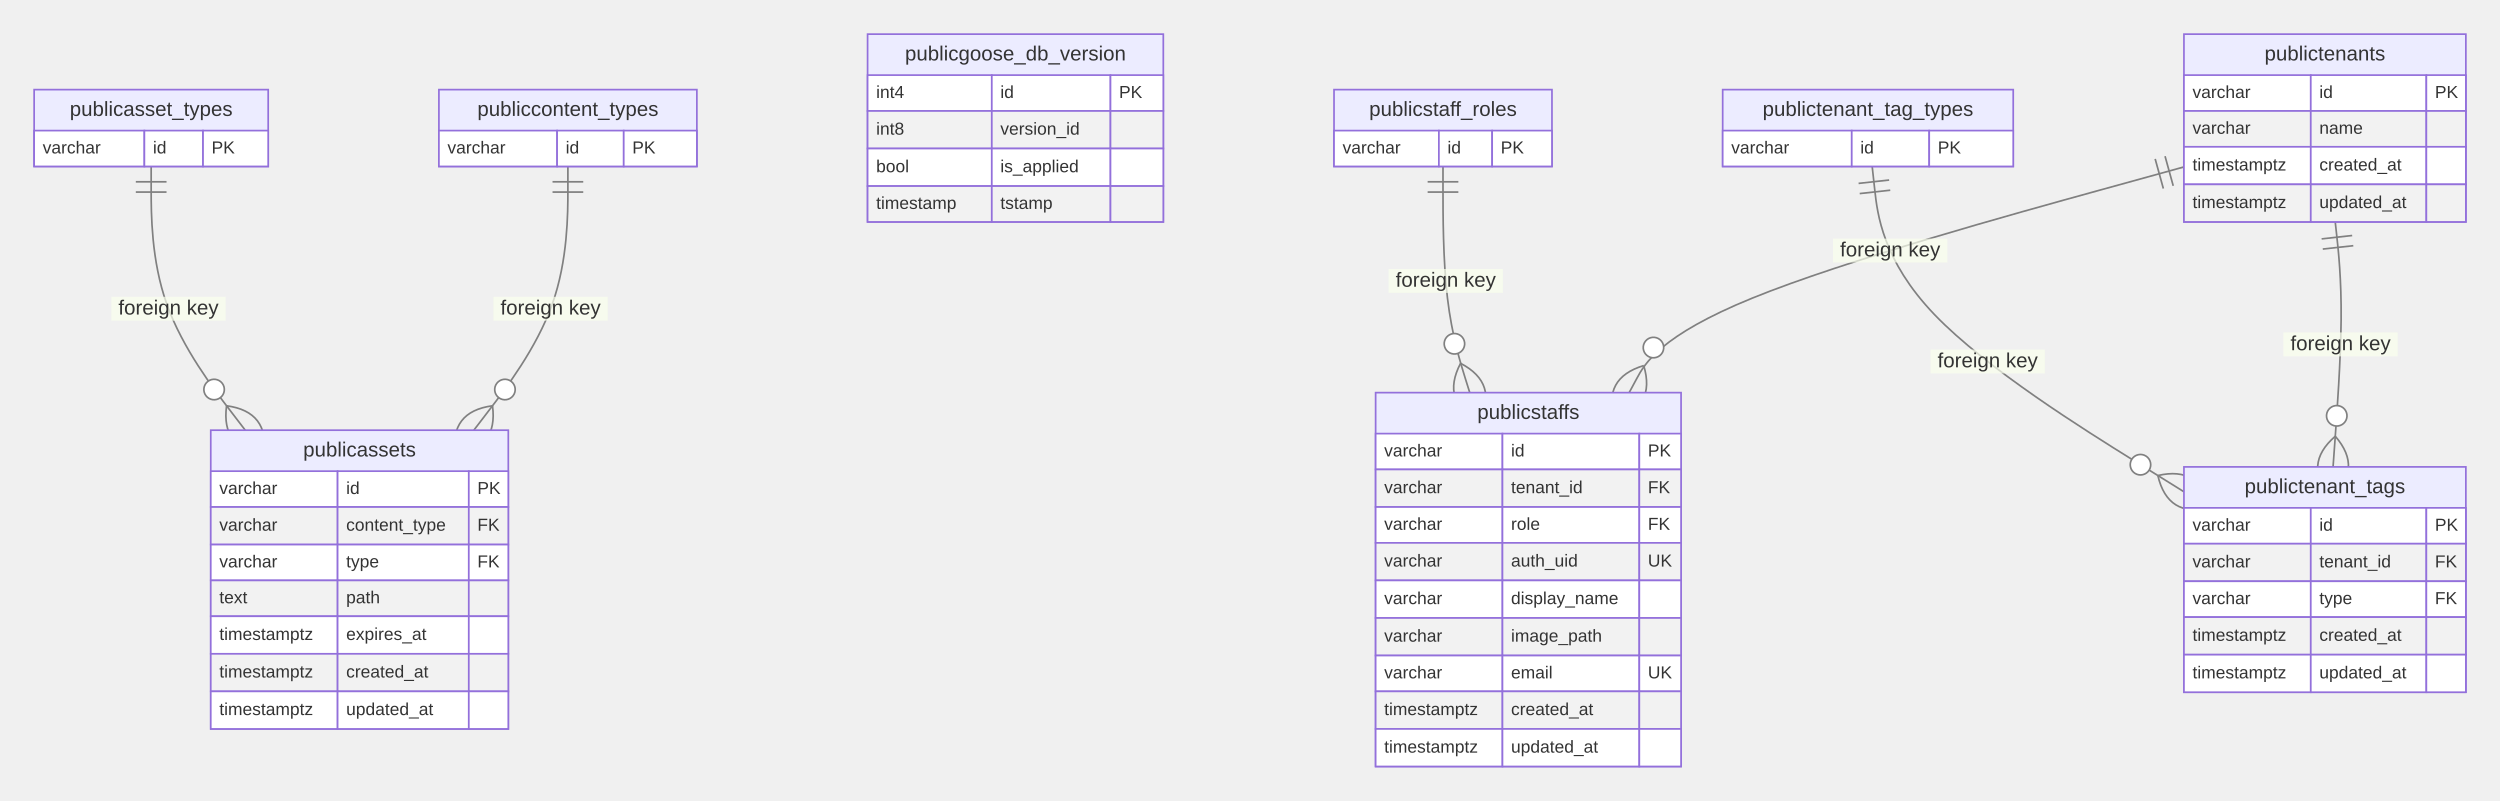
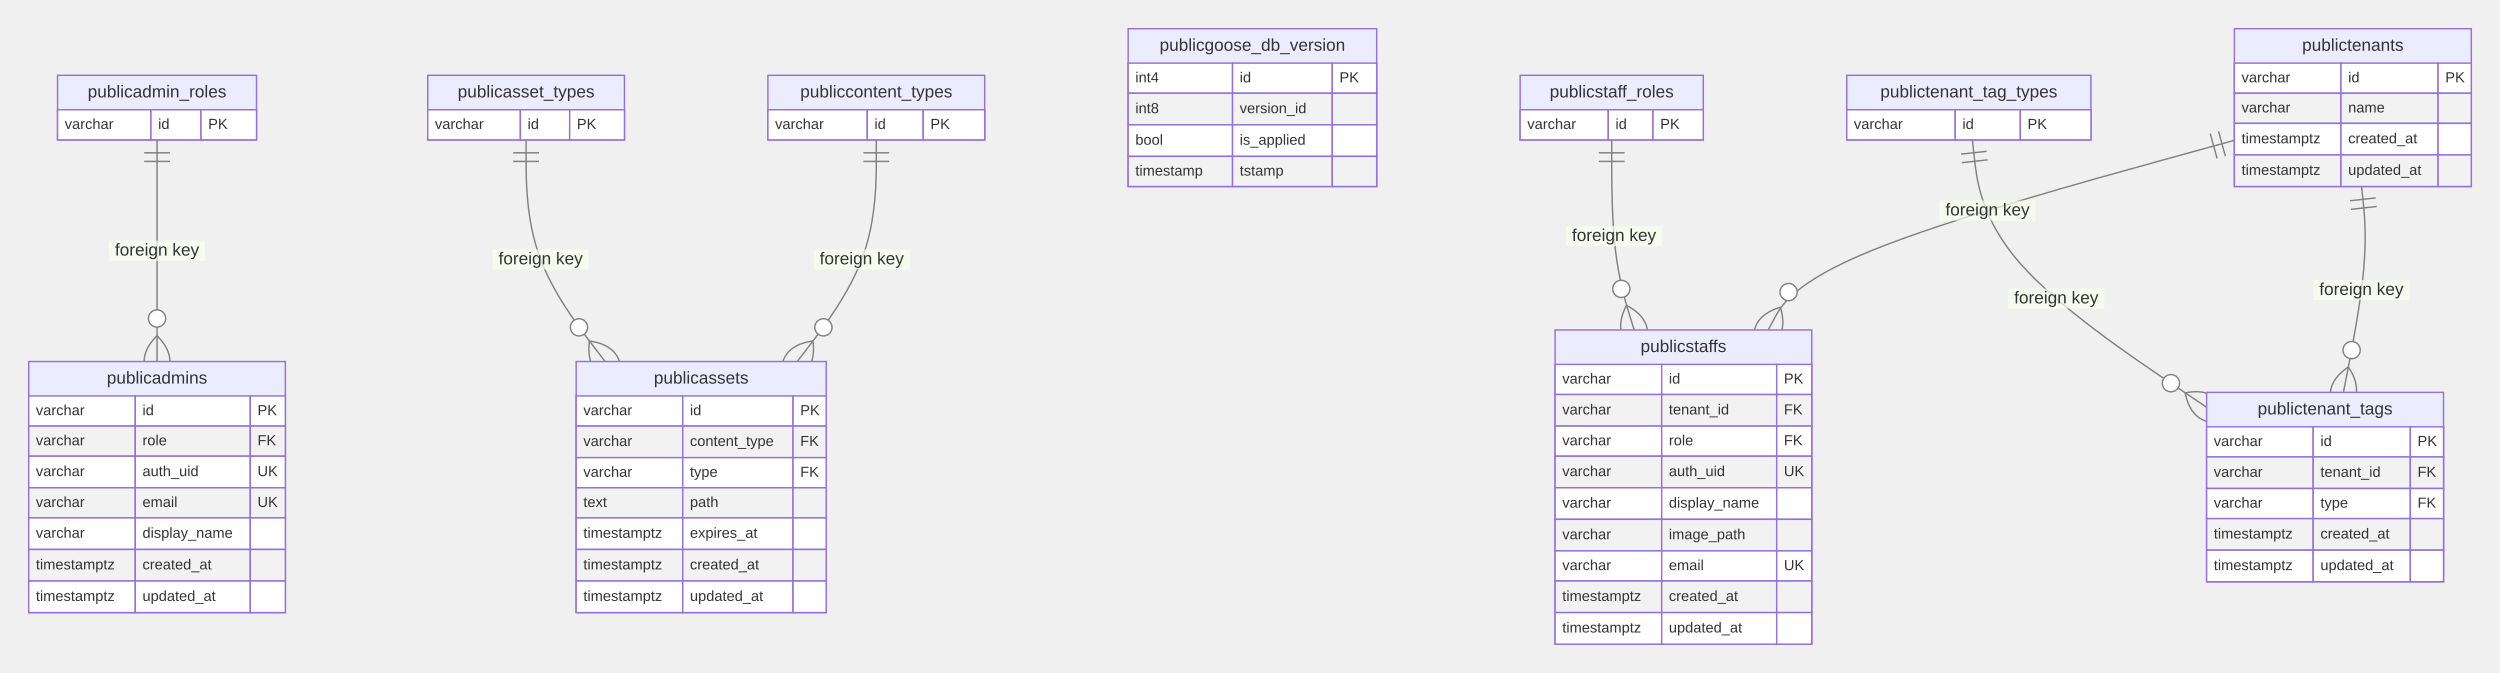
- <svg xmlns="http://www.w3.org/2000/svg" aria-roledescription="er" role="graphics-document document" viewBox="0 0 1464.471 469" style="max-width: 1464.47px; background-color: white;" width="100%" id="my-svg">
+ <svg xmlns="http://www.w3.org/2000/svg" aria-roledescription="er" role="graphics-document document" viewBox="0 0 1742.635 469" style="max-width: 1742.63px; background-color: white;" width="100%" id="my-svg">
  <style>#my-svg{font-family:"trebuchet ms",verdana,arial,sans-serif;font-size:16px;fill:#333;}#my-svg .error-icon{fill:#552222;}#my-svg .error-text{fill:#552222;stroke:#552222;}#my-svg .edge-thickness-normal{stroke-width:1px;}#my-svg .edge-thickness-thick{stroke-width:3.5px;}#my-svg .edge-pattern-solid{stroke-dasharray:0;}#my-svg .edge-thickness-invisible{stroke-width:0;fill:none;}#my-svg .edge-pattern-dashed{stroke-dasharray:3;}#my-svg .edge-pattern-dotted{stroke-dasharray:2;}#my-svg .marker{fill:#333333;stroke:#333333;}#my-svg .marker.cross{stroke:#333333;}#my-svg svg{font-family:"trebuchet ms",verdana,arial,sans-serif;font-size:16px;}#my-svg p{margin:0;}#my-svg .entityBox{fill:#ECECFF;stroke:#9370DB;}#my-svg .attributeBoxOdd{fill:#ffffff;stroke:#9370DB;}#my-svg .attributeBoxEven{fill:#f2f2f2;stroke:#9370DB;}#my-svg .relationshipLabelBox{fill:hsl(80, 100%, 96.275%);opacity:0.7;background-color:hsl(80, 100%, 96.275%);}#my-svg .relationshipLabelBox rect{opacity:0.5;}#my-svg .relationshipLine{stroke:#333333;}#my-svg .entityTitleText{text-anchor:middle;font-size:18px;fill:#333;}#my-svg #MD_PARENT_START{fill:#f5f5f5!important;stroke:#333333!important;stroke-width:1;}#my-svg #MD_PARENT_END{fill:#f5f5f5!important;stroke:#333333!important;stroke-width:1;}#my-svg :root{--mermaid-font-family:"trebuchet ms",verdana,arial,sans-serif;}</style>
  <g />
  <defs>
    <marker orient="auto" markerHeight="240" markerWidth="190" refY="7" refX="0" id="MD_PARENT_START">
      <path d="M 18,7 L9,13 L1,7 L9,1 Z" />
    </marker>
  </defs>
  <defs>
    <marker orient="auto" markerHeight="28" markerWidth="20" refY="7" refX="19" id="MD_PARENT_END">
      <path d="M 18,7 L9,13 L1,7 L9,1 Z" />
    </marker>
  </defs>
  <defs>
    <marker orient="auto" markerHeight="18" markerWidth="18" refY="9" refX="0" id="ONLY_ONE_START">
      <path d="M9,0 L9,18 M15,0 L15,18" fill="none" stroke="gray" />
    </marker>
  </defs>
  <defs>
    <marker orient="auto" markerHeight="18" markerWidth="18" refY="9" refX="18" id="ONLY_ONE_END">
      <path d="M3,0 L3,18 M9,0 L9,18" fill="none" stroke="gray" />
    </marker>
  </defs>
  <defs>
    <marker orient="auto" markerHeight="18" markerWidth="30" refY="9" refX="0" id="ZERO_OR_ONE_START">
      <circle r="6" cy="9" cx="21" fill="white" stroke="gray" />
      <path d="M9,0 L9,18" fill="none" stroke="gray" />
    </marker>
  </defs>
  <defs>
    <marker orient="auto" markerHeight="18" markerWidth="30" refY="9" refX="30" id="ZERO_OR_ONE_END">
      <circle r="6" cy="9" cx="9" fill="white" stroke="gray" />
      <path d="M21,0 L21,18" fill="none" stroke="gray" />
    </marker>
  </defs>
  <defs>
    <marker orient="auto" markerHeight="36" markerWidth="45" refY="18" refX="18" id="ONE_OR_MORE_START">
      <path d="M0,18 Q 18,0 36,18 Q 18,36 0,18 M42,9 L42,27" fill="none" stroke="gray" />
    </marker>
  </defs>
  <defs>
    <marker orient="auto" markerHeight="36" markerWidth="45" refY="18" refX="27" id="ONE_OR_MORE_END">
      <path d="M3,9 L3,27 M9,18 Q27,0 45,18 Q27,36 9,18" fill="none" stroke="gray" />
    </marker>
  </defs>
  <defs>
    <marker orient="auto" markerHeight="36" markerWidth="57" refY="18" refX="18" id="ZERO_OR_MORE_START">
      <circle r="6" cy="18" cx="48" fill="white" stroke="gray" />
      <path d="M0,18 Q18,0 36,18 Q18,36 0,18" fill="none" stroke="gray" />
    </marker>
  </defs>
  <defs>
    <marker orient="auto" markerHeight="36" markerWidth="57" refY="18" refX="39" id="ZERO_OR_MORE_END">
      <circle r="6" cy="18" cx="9" fill="white" stroke="gray" />
      <path d="M21,18 Q39,0 57,18 Q39,36 21,18" fill="none" stroke="gray" />
    </marker>
  </defs>
-   <path style="stroke: gray; fill: none;" marker-start="url(#ONLY_ONE_START)" marker-end="url(#ZERO_OR_MORE_END)" d="M88.555,97.5L88.555,111.25C88.555,125,88.555,152.5,97.737,178.25C106.92,204,125.286,228,134.469,240L143.651,252" class="er relationshipLine" />
-   <path style="stroke: gray; fill: none;" marker-start="url(#ONLY_ONE_START)" marker-end="url(#ZERO_OR_MORE_END)" d="M332.664,97.5L332.664,111.25C332.664,125,332.664,152.5,323.481,178.25C314.298,204,295.933,228,286.75,240L277.567,252" class="er relationshipLine" />
-   <path style="stroke: gray; fill: none;" marker-start="url(#ONLY_ONE_START)" marker-end="url(#ZERO_OR_MORE_END)" d="M845.289,97.5L845.289,111.25C845.289,125,845.289,152.5,847.901,174.583C850.514,196.667,855.738,213.333,858.351,221.667L860.963,230" class="er relationshipLine" />
-   <path style="stroke: gray; fill: none;" marker-start="url(#ONLY_ONE_START)" marker-end="url(#ZERO_OR_MORE_END)" d="M1096.701,97.5L1098.214,111.25C1099.726,125,1102.75,152.5,1133.188,184.263C1163.626,216.026,1221.477,252.053,1250.403,270.066L1279.328,288.079" class="er relationshipLine" />
-   <path style="stroke: gray; fill: none;" marker-start="url(#ONLY_ONE_START)" marker-end="url(#ZERO_OR_MORE_END)" d="M1279.328,97.78L1229.658,111.484C1179.987,125.187,1080.647,152.593,1026.482,174.63C972.318,196.667,963.33,213.333,958.836,221.667L954.342,230" class="er relationshipLine" />
-   <path style="stroke: gray; fill: none;" marker-start="url(#ONLY_ONE_START)" marker-end="url(#ZERO_OR_MORE_END)" d="M1367.949,130L1368.866,138.333C1369.782,146.667,1371.615,163.333,1371.403,187.25C1371.192,211.167,1368.935,242.333,1367.807,257.917L1366.678,273.5" class="er relationshipLine" />
-   <g transform="translate(20,52.5 )" id="entity-publicassettypes-22f57263-1b66-5f02-8660-67bf4ac0bf66">
+   <path style="stroke: gray; fill: none;" marker-start="url(#ONLY_ONE_START)" marker-end="url(#ZERO_OR_MORE_END)" d="M109.463,97.5L109.463,111.25C109.463,125,109.463,152.5,109.463,178.25C109.463,204,109.463,228,109.463,240L109.463,252" class="er relationshipLine" />
+   <path style="stroke: gray; fill: none;" marker-start="url(#ONLY_ONE_START)" marker-end="url(#ZERO_OR_MORE_END)" d="M366.718,97.5L366.718,111.25C366.718,125,366.718,152.5,375.901,178.25C385.084,204,403.449,228,412.632,240L421.815,252" class="er relationshipLine" />
+   <path style="stroke: gray; fill: none;" marker-start="url(#ONLY_ONE_START)" marker-end="url(#ZERO_OR_MORE_END)" d="M610.827,97.5L610.827,111.25C610.827,125,610.827,152.5,601.645,178.25C592.462,204,574.096,228,564.913,240L555.731,252" class="er relationshipLine" />
+   <path style="stroke: gray; fill: none;" marker-start="url(#ONLY_ONE_START)" marker-end="url(#ZERO_OR_MORE_END)" d="M1123.452,97.5L1123.452,111.25C1123.452,125,1123.452,152.5,1126.065,174.583C1128.677,196.667,1133.902,213.333,1136.514,221.667L1139.126,230" class="er relationshipLine" />
+   <path style="stroke: gray; fill: none;" marker-start="url(#ONLY_ONE_START)" marker-end="url(#ZERO_OR_MORE_END)" d="M1374.865,97.5L1376.377,111.25C1377.889,125,1380.914,152.5,1408.125,183.563C1435.337,214.625,1486.736,249.25,1512.435,266.563L1538.135,283.875" class="er relationshipLine" />
+   <path style="stroke: gray; fill: none;" marker-start="url(#ONLY_ONE_START)" marker-end="url(#ZERO_OR_MORE_END)" d="M1557.492,97.78L1507.821,111.484C1458.151,125.187,1358.81,152.593,1304.646,174.63C1250.481,196.667,1241.493,213.333,1236.999,221.667L1232.505,230" class="er relationshipLine" />
+   <path style="stroke: gray; fill: none;" marker-start="url(#ONLY_ONE_START)" marker-end="url(#ZERO_OR_MORE_END)" d="M1646.112,130L1647.029,138.333C1647.945,146.667,1649.779,163.333,1647.676,187.25C1645.573,211.167,1639.534,242.333,1636.514,257.917L1633.495,273.5" class="er relationshipLine" />
+   <g transform="translate(40.11891,52.5 )" id="entity-publicadminroles-aa72f4e7-0629-5e8f-ba00-5629b595846c">
+     <rect height="45" width="138.688" y="0" x="0" class="er entityBox" />
+     <text style="dominant-baseline: middle; text-anchor: middle; font-size: 12px;" transform="translate(69.34375,12)" y="0" x="0" id="text-entity-publicadminroles-aa72f4e7-0629-5e8f-ba00-5629b595846c" class="er entityLabel">publicadmin_roles</text>
+     <rect height="21" width="65.102" y="24" x="0" class="er attributeBoxOdd" />
+     <text style="dominant-baseline: middle; font-size: 10.2px;" transform="translate(5,34.5)" y="0" x="0" id="text-entity-publicadminroles-aa72f4e7-0629-5e8f-ba00-5629b595846c-attr-1-type" class="er entityLabel">varchar</text>
+     <rect height="21" width="34.877" y="24" x="65.102" class="er attributeBoxOdd" />
+     <text style="dominant-baseline: middle; font-size: 10.2px;" transform="translate(70.10172,34.5)" y="0" x="0" id="text-entity-publicadminroles-aa72f4e7-0629-5e8f-ba00-5629b595846c-attr-1-name" class="er entityLabel">id</text>
+     <rect height="21" width="38.708" y="24" x="99.979" class="er attributeBoxOdd" />
+     <text style="dominant-baseline: middle; font-size: 10.2px;" transform="translate(104.9792,34.5)" y="0" x="0" id="text-entity-publicadminroles-aa72f4e7-0629-5e8f-ba00-5629b595846c-attr-1-key" class="er entityLabel">PK</text>
+   </g>
+   <g transform="translate(298.1634,52.5 )" id="entity-publicassettypes-22f57263-1b66-5f02-8660-67bf4ac0bf66">
    <rect height="45" width="137.109" y="0" x="0" class="er entityBox" />
    <text style="dominant-baseline: middle; text-anchor: middle; font-size: 12px;" transform="translate(68.55469,12)" y="0" x="0" id="text-entity-publicassettypes-22f57263-1b66-5f02-8660-67bf4ac0bf66" class="er entityLabel">publicasset_types</text>
    <rect height="21" width="64.576" y="24" x="0" class="er attributeBoxOdd" />
    <text style="dominant-baseline: middle; font-size: 10.2px;" transform="translate(5,34.5)" y="0" x="0" id="text-entity-publicassettypes-22f57263-1b66-5f02-8660-67bf4ac0bf66-attr-1-type" class="er entityLabel">varchar</text>
    <rect height="21" width="34.351" y="24" x="64.576" class="er attributeBoxOdd" />
    <text style="dominant-baseline: middle; font-size: 10.2px;" transform="translate(69.57567,34.5)" y="0" x="0" id="text-entity-publicassettypes-22f57263-1b66-5f02-8660-67bf4ac0bf66-attr-1-name" class="er entityLabel">id</text>
    <rect height="21" width="38.182" y="24" x="98.927" class="er attributeBoxOdd" />
    <text style="dominant-baseline: middle; font-size: 10.2px;" transform="translate(103.9271,34.5)" y="0" x="0" id="text-entity-publicassettypes-22f57263-1b66-5f02-8660-67bf4ac0bf66-attr-1-key" class="er entityLabel">PK</text>
  </g>
-   <g transform="translate(257.1094,52.5 )" id="entity-publiccontenttypes-d1a2bfc0-9ae7-5671-b8ec-1878e8e70073">
+   <g transform="translate(535.2728,52.5 )" id="entity-publiccontenttypes-d1a2bfc0-9ae7-5671-b8ec-1878e8e70073">
    <rect height="45" width="151.109" y="0" x="0" class="er entityBox" />
    <text style="dominant-baseline: middle; text-anchor: middle; font-size: 12px;" transform="translate(75.55469,12)" y="0" x="0" id="text-entity-publiccontenttypes-d1a2bfc0-9ae7-5671-b8ec-1878e8e70073" class="er entityLabel">publiccontent_types</text>
    <rect height="21" width="69.242" y="24" x="0" class="er attributeBoxOdd" />
    <text style="dominant-baseline: middle; font-size: 10.2px;" transform="translate(5,34.5)" y="0" x="0" id="text-entity-publiccontenttypes-d1a2bfc0-9ae7-5671-b8ec-1878e8e70073-attr-1-type" class="er entityLabel">varchar</text>
    <rect height="21" width="39.018" y="24" x="69.242" class="er attributeBoxOdd" />
    <text style="dominant-baseline: middle; font-size: 10.2px;" transform="translate(74.24234,34.5)" y="0" x="0" id="text-entity-publiccontenttypes-d1a2bfc0-9ae7-5671-b8ec-1878e8e70073-attr-1-name" class="er entityLabel">id</text>
    <rect height="21" width="42.849" y="24" x="108.26" class="er attributeBoxOdd" />
    <text style="dominant-baseline: middle; font-size: 10.2px;" transform="translate(113.2604,34.5)" y="0" x="0" id="text-entity-publiccontenttypes-d1a2bfc0-9ae7-5671-b8ec-1878e8e70073-attr-1-key" class="er entityLabel">PK</text>
  </g>
-   <g transform="translate(508.2188,20 )" id="entity-publicgoosedbversion-1964ee7c-68ca-58cb-98fb-c308cf65aafa">
+   <g transform="translate(786.3822,20 )" id="entity-publicgoosedbversion-1964ee7c-68ca-58cb-98fb-c308cf65aafa">
    <rect height="110" width="173.234" y="0" x="0" class="er entityBox" />
    <text style="dominant-baseline: middle; text-anchor: middle; font-size: 12px;" transform="translate(86.61719,12)" y="0" x="0" id="text-entity-publicgoosedbversion-1964ee7c-68ca-58cb-98fb-c308cf65aafa" class="er entityLabel">publicgoose_db_version</text>
    <rect height="21" width="72.76" y="24" x="0" class="er attributeBoxOdd" />
    <text style="dominant-baseline: middle; font-size: 10.2px;" transform="translate(5,34.5)" y="0" x="0" id="text-entity-publicgoosedbversion-1964ee7c-68ca-58cb-98fb-c308cf65aafa-attr-1-type" class="er entityLabel">int4</text>
    <rect height="21" width="69.525" y="24" x="72.76" class="er attributeBoxOdd" />
    <text style="dominant-baseline: middle; font-size: 10.2px;" transform="translate(77.75951,34.5)" y="0" x="0" id="text-entity-publicgoosedbversion-1964ee7c-68ca-58cb-98fb-c308cf65aafa-attr-1-name" class="er entityLabel">id</text>
    <rect height="21" width="30.95" y="24" x="142.285" class="er attributeBoxOdd" />
    <text style="dominant-baseline: middle; font-size: 10.2px;" transform="translate(147.2846,34.5)" y="0" x="0" id="text-entity-publicgoosedbversion-1964ee7c-68ca-58cb-98fb-c308cf65aafa-attr-1-key" class="er entityLabel">PK</text>
    <rect height="22" width="72.76" y="45" x="0" class="er attributeBoxEven" />
    <text style="dominant-baseline: middle; font-size: 10.2px;" transform="translate(5,56)" y="0" x="0" id="text-entity-publicgoosedbversion-1964ee7c-68ca-58cb-98fb-c308cf65aafa-attr-2-type" class="er entityLabel">int8</text>
    <rect height="22" width="69.525" y="45" x="72.76" class="er attributeBoxEven" />
    <text style="dominant-baseline: middle; font-size: 10.2px;" transform="translate(77.75951,56)" y="0" x="0" id="text-entity-publicgoosedbversion-1964ee7c-68ca-58cb-98fb-c308cf65aafa-attr-2-name" class="er entityLabel">version_id</text>
    <rect height="22" width="30.95" y="45" x="142.285" class="er attributeBoxEven" />
    <text style="dominant-baseline: middle; font-size: 10.2px;" transform="translate(147.2846,56)" y="0" x="0" id="text-entity-publicgoosedbversion-1964ee7c-68ca-58cb-98fb-c308cf65aafa-attr-2-key" class="er entityLabel" />
    <rect height="22" width="72.76" y="67" x="0" class="er attributeBoxOdd" />
    <text style="dominant-baseline: middle; font-size: 10.2px;" transform="translate(5,78)" y="0" x="0" id="text-entity-publicgoosedbversion-1964ee7c-68ca-58cb-98fb-c308cf65aafa-attr-3-type" class="er entityLabel">bool</text>
    <rect height="22" width="69.525" y="67" x="72.76" class="er attributeBoxOdd" />
    <text style="dominant-baseline: middle; font-size: 10.2px;" transform="translate(77.75951,78)" y="0" x="0" id="text-entity-publicgoosedbversion-1964ee7c-68ca-58cb-98fb-c308cf65aafa-attr-3-name" class="er entityLabel">is_applied</text>
    <rect height="22" width="30.95" y="67" x="142.285" class="er attributeBoxOdd" />
    <text style="dominant-baseline: middle; font-size: 10.2px;" transform="translate(147.2846,78)" y="0" x="0" id="text-entity-publicgoosedbversion-1964ee7c-68ca-58cb-98fb-c308cf65aafa-attr-3-key" class="er entityLabel" />
    <rect height="21" width="72.76" y="89" x="0" class="er attributeBoxEven" />
    <text style="dominant-baseline: middle; font-size: 10.2px;" transform="translate(5,99.5)" y="0" x="0" id="text-entity-publicgoosedbversion-1964ee7c-68ca-58cb-98fb-c308cf65aafa-attr-4-type" class="er entityLabel">timestamp</text>
    <rect height="21" width="69.525" y="89" x="72.76" class="er attributeBoxEven" />
    <text style="dominant-baseline: middle; font-size: 10.2px;" transform="translate(77.75951,99.5)" y="0" x="0" id="text-entity-publicgoosedbversion-1964ee7c-68ca-58cb-98fb-c308cf65aafa-attr-4-name" class="er entityLabel">tstamp</text>
    <rect height="21" width="30.95" y="89" x="142.285" class="er attributeBoxEven" />
    <text style="dominant-baseline: middle; font-size: 10.2px;" transform="translate(147.2846,99.5)" y="0" x="0" id="text-entity-publicgoosedbversion-1964ee7c-68ca-58cb-98fb-c308cf65aafa-attr-4-key" class="er entityLabel" />
  </g>
-   <g transform="translate(781.4531,52.5 )" id="entity-publicstaffroles-f675a3a1-74d9-5b58-9cf8-4b32f8ec32d9">
+   <g transform="translate(1059.617,52.5 )" id="entity-publicstaffroles-f675a3a1-74d9-5b58-9cf8-4b32f8ec32d9">
    <rect height="45" width="127.672" y="0" x="0" class="er entityBox" />
    <text style="dominant-baseline: middle; text-anchor: middle; font-size: 12px;" transform="translate(63.83594,12)" y="0" x="0" id="text-entity-publicstaffroles-f675a3a1-74d9-5b58-9cf8-4b32f8ec32d9" class="er entityLabel">publicstaff_roles</text>
    <rect height="21" width="61.43" y="24" x="0" class="er attributeBoxOdd" />
    <text style="dominant-baseline: middle; font-size: 10.2px;" transform="translate(5,34.5)" y="0" x="0" id="text-entity-publicstaffroles-f675a3a1-74d9-5b58-9cf8-4b32f8ec32d9-attr-1-type" class="er entityLabel">varchar</text>
    <rect height="21" width="31.206" y="24" x="61.43" class="er attributeBoxOdd" />
    <text style="dominant-baseline: middle; font-size: 10.2px;" transform="translate(66.42984,34.5)" y="0" x="0" id="text-entity-publicstaffroles-f675a3a1-74d9-5b58-9cf8-4b32f8ec32d9-attr-1-name" class="er entityLabel">id</text>
    <rect height="21" width="35.036" y="24" x="92.635" class="er attributeBoxOdd" />
    <text style="dominant-baseline: middle; font-size: 10.2px;" transform="translate(97.63544,34.5)" y="0" x="0" id="text-entity-publicstaffroles-f675a3a1-74d9-5b58-9cf8-4b32f8ec32d9-attr-1-key" class="er entityLabel">PK</text>
  </g>
-   <g transform="translate(1009.125,52.5 )" id="entity-publictenanttagtypes-952e79b4-61cd-5aed-a6f6-71febbb307eb">
+   <g transform="translate(1287.288,52.5 )" id="entity-publictenanttagtypes-952e79b4-61cd-5aed-a6f6-71febbb307eb">
    <rect height="45" width="170.203" y="0" x="0" class="er entityBox" />
    <text style="dominant-baseline: middle; text-anchor: middle; font-size: 12px;" transform="translate(85.10156,12)" y="0" x="0" id="text-entity-publictenanttagtypes-952e79b4-61cd-5aed-a6f6-71febbb307eb" class="er entityLabel">publictenant_tag_types</text>
    <rect height="21" width="75.607" y="24" x="0" class="er attributeBoxOdd" />
    <text style="dominant-baseline: middle; font-size: 10.2px;" transform="translate(5,34.5)" y="0" x="0" id="text-entity-publictenanttagtypes-952e79b4-61cd-5aed-a6f6-71febbb307eb-attr-1-type" class="er entityLabel">varchar</text>
    <rect height="21" width="45.383" y="24" x="75.607" class="er attributeBoxOdd" />
    <text style="dominant-baseline: middle; font-size: 10.2px;" transform="translate(80.60692,34.5)" y="0" x="0" id="text-entity-publictenanttagtypes-952e79b4-61cd-5aed-a6f6-71febbb307eb-attr-1-name" class="er entityLabel">id</text>
    <rect height="21" width="49.214" y="24" x="120.99" class="er attributeBoxOdd" />
    <text style="dominant-baseline: middle; font-size: 10.2px;" transform="translate(125.9896,34.5)" y="0" x="0" id="text-entity-publictenanttagtypes-952e79b4-61cd-5aed-a6f6-71febbb307eb-attr-1-key" class="er entityLabel">PK</text>
  </g>
-   <g transform="translate(1279.328,20 )" id="entity-publictenants-7a89df9d-e62a-5cfd-80ad-995dca9dd830">
+   <g transform="translate(1557.492,20 )" id="entity-publictenants-7a89df9d-e62a-5cfd-80ad-995dca9dd830">
    <rect height="110" width="165.143" y="0" x="0" class="er entityBox" />
    <text style="dominant-baseline: middle; text-anchor: middle; font-size: 12px;" transform="translate(82.57167,12)" y="0" x="0" id="text-entity-publictenants-7a89df9d-e62a-5cfd-80ad-995dca9dd830" class="er entityLabel">publictenants</text>
    <rect height="21" width="74.297" y="24" x="0" class="er attributeBoxOdd" />
    <text style="dominant-baseline: middle; font-size: 10.2px;" transform="translate(5,34.5)" y="0" x="0" id="text-entity-publictenants-7a89df9d-e62a-5cfd-80ad-995dca9dd830-attr-1-type" class="er entityLabel">varchar</text>
    <rect height="21" width="67.703" y="24" x="74.297" class="er attributeBoxOdd" />
    <text style="dominant-baseline: middle; font-size: 10.2px;" transform="translate(79.29688,34.5)" y="0" x="0" id="text-entity-publictenants-7a89df9d-e62a-5cfd-80ad-995dca9dd830-attr-1-name" class="er entityLabel">id</text>
    <rect height="21" width="23.143" y="24" x="142" class="er attributeBoxOdd" />
    <text style="dominant-baseline: middle; font-size: 10.2px;" transform="translate(147,34.5)" y="0" x="0" id="text-entity-publictenants-7a89df9d-e62a-5cfd-80ad-995dca9dd830-attr-1-key" class="er entityLabel">PK</text>
    <rect height="21" width="74.297" y="45" x="0" class="er attributeBoxEven" />
    <text style="dominant-baseline: middle; font-size: 10.2px;" transform="translate(5,55.5)" y="0" x="0" id="text-entity-publictenants-7a89df9d-e62a-5cfd-80ad-995dca9dd830-attr-2-type" class="er entityLabel">varchar</text>
    <rect height="21" width="67.703" y="45" x="74.297" class="er attributeBoxEven" />
    <text style="dominant-baseline: middle; font-size: 10.2px;" transform="translate(79.29688,55.5)" y="0" x="0" id="text-entity-publictenants-7a89df9d-e62a-5cfd-80ad-995dca9dd830-attr-2-name" class="er entityLabel">name</text>
    <rect height="21" width="23.143" y="45" x="142" class="er attributeBoxEven" />
    <text style="dominant-baseline: middle; font-size: 10.2px;" transform="translate(147,55.5)" y="0" x="0" id="text-entity-publictenants-7a89df9d-e62a-5cfd-80ad-995dca9dd830-attr-2-key" class="er entityLabel" />
    <rect height="22" width="74.297" y="66" x="0" class="er attributeBoxOdd" />
    <text style="dominant-baseline: middle; font-size: 10.2px;" transform="translate(5,77)" y="0" x="0" id="text-entity-publictenants-7a89df9d-e62a-5cfd-80ad-995dca9dd830-attr-3-type" class="er entityLabel">timestamptz</text>
    <rect height="22" width="67.703" y="66" x="74.297" class="er attributeBoxOdd" />
    <text style="dominant-baseline: middle; font-size: 10.2px;" transform="translate(79.29688,77)" y="0" x="0" id="text-entity-publictenants-7a89df9d-e62a-5cfd-80ad-995dca9dd830-attr-3-name" class="er entityLabel">created_at</text>
    <rect height="22" width="23.143" y="66" x="142" class="er attributeBoxOdd" />
    <text style="dominant-baseline: middle; font-size: 10.2px;" transform="translate(147,77)" y="0" x="0" id="text-entity-publictenants-7a89df9d-e62a-5cfd-80ad-995dca9dd830-attr-3-key" class="er entityLabel" />
    <rect height="22" width="74.297" y="88" x="0" class="er attributeBoxEven" />
    <text style="dominant-baseline: middle; font-size: 10.2px;" transform="translate(5,99)" y="0" x="0" id="text-entity-publictenants-7a89df9d-e62a-5cfd-80ad-995dca9dd830-attr-4-type" class="er entityLabel">timestamptz</text>
    <rect height="22" width="67.703" y="88" x="74.297" class="er attributeBoxEven" />
    <text style="dominant-baseline: middle; font-size: 10.2px;" transform="translate(79.29688,99)" y="0" x="0" id="text-entity-publictenants-7a89df9d-e62a-5cfd-80ad-995dca9dd830-attr-4-name" class="er entityLabel">updated_at</text>
    <rect height="22" width="23.143" y="88" x="142" class="er attributeBoxEven" />
    <text style="dominant-baseline: middle; font-size: 10.2px;" transform="translate(147,99)" y="0" x="0" id="text-entity-publictenants-7a89df9d-e62a-5cfd-80ad-995dca9dd830-attr-4-key" class="er entityLabel" />
  </g>
-   <g transform="translate(123.4596,252 )" id="entity-publicassets-f68f14ba-438a-5946-baaf-ed49ca5b2384">
+   <g transform="translate(20,252 )" id="entity-publicadmins-e3dd8e6f-31ce-581b-9ebc-b93cfcc7c114">
+     <rect height="175" width="178.925" y="0" x="0" class="er entityBox" />
+     <text style="dominant-baseline: middle; text-anchor: middle; font-size: 12px;" transform="translate(89.46266,12)" y="0" x="0" id="text-entity-publicadmins-e3dd8e6f-31ce-581b-9ebc-b93cfcc7c114" class="er entityLabel">publicadmins</text>
+     <rect height="21" width="74.297" y="24" x="0" class="er attributeBoxOdd" />
+     <text style="dominant-baseline: middle; font-size: 10.2px;" transform="translate(5,34.5)" y="0" x="0" id="text-entity-publicadmins-e3dd8e6f-31ce-581b-9ebc-b93cfcc7c114-attr-1-type" class="er entityLabel">varchar</text>
+     <rect height="21" width="80.172" y="24" x="74.297" class="er attributeBoxOdd" />
+     <text style="dominant-baseline: middle; font-size: 10.2px;" transform="translate(79.29688,34.5)" y="0" x="0" id="text-entity-publicadmins-e3dd8e6f-31ce-581b-9ebc-b93cfcc7c114-attr-1-name" class="er entityLabel">id</text>
+     <rect height="21" width="24.457" y="24" x="154.469" class="er attributeBoxOdd" />
+     <text style="dominant-baseline: middle; font-size: 10.2px;" transform="translate(159.4688,34.5)" y="0" x="0" id="text-entity-publicadmins-e3dd8e6f-31ce-581b-9ebc-b93cfcc7c114-attr-1-key" class="er entityLabel">PK</text>
+     <rect height="21" width="74.297" y="45" x="0" class="er attributeBoxEven" />
+     <text style="dominant-baseline: middle; font-size: 10.2px;" transform="translate(5,55.5)" y="0" x="0" id="text-entity-publicadmins-e3dd8e6f-31ce-581b-9ebc-b93cfcc7c114-attr-2-type" class="er entityLabel">varchar</text>
+     <rect height="21" width="80.172" y="45" x="74.297" class="er attributeBoxEven" />
+     <text style="dominant-baseline: middle; font-size: 10.2px;" transform="translate(79.29688,55.5)" y="0" x="0" id="text-entity-publicadmins-e3dd8e6f-31ce-581b-9ebc-b93cfcc7c114-attr-2-name" class="er entityLabel">role</text>
+     <rect height="21" width="24.457" y="45" x="154.469" class="er attributeBoxEven" />
+     <text style="dominant-baseline: middle; font-size: 10.2px;" transform="translate(159.4688,55.5)" y="0" x="0" id="text-entity-publicadmins-e3dd8e6f-31ce-581b-9ebc-b93cfcc7c114-attr-2-key" class="er entityLabel">FK</text>
+     <rect height="22" width="74.297" y="66" x="0" class="er attributeBoxOdd" />
+     <text style="dominant-baseline: middle; font-size: 10.2px;" transform="translate(5,77)" y="0" x="0" id="text-entity-publicadmins-e3dd8e6f-31ce-581b-9ebc-b93cfcc7c114-attr-3-type" class="er entityLabel">varchar</text>
+     <rect height="22" width="80.172" y="66" x="74.297" class="er attributeBoxOdd" />
+     <text style="dominant-baseline: middle; font-size: 10.2px;" transform="translate(79.29688,77)" y="0" x="0" id="text-entity-publicadmins-e3dd8e6f-31ce-581b-9ebc-b93cfcc7c114-attr-3-name" class="er entityLabel">auth_uid</text>
+     <rect height="22" width="24.457" y="66" x="154.469" class="er attributeBoxOdd" />
+     <text style="dominant-baseline: middle; font-size: 10.2px;" transform="translate(159.4688,77)" y="0" x="0" id="text-entity-publicadmins-e3dd8e6f-31ce-581b-9ebc-b93cfcc7c114-attr-3-key" class="er entityLabel">UK</text>
+     <rect height="21" width="74.297" y="88" x="0" class="er attributeBoxEven" />
+     <text style="dominant-baseline: middle; font-size: 10.2px;" transform="translate(5,98.5)" y="0" x="0" id="text-entity-publicadmins-e3dd8e6f-31ce-581b-9ebc-b93cfcc7c114-attr-4-type" class="er entityLabel">varchar</text>
+     <rect height="21" width="80.172" y="88" x="74.297" class="er attributeBoxEven" />
+     <text style="dominant-baseline: middle; font-size: 10.2px;" transform="translate(79.29688,98.5)" y="0" x="0" id="text-entity-publicadmins-e3dd8e6f-31ce-581b-9ebc-b93cfcc7c114-attr-4-name" class="er entityLabel">email</text>
+     <rect height="21" width="24.457" y="88" x="154.469" class="er attributeBoxEven" />
+     <text style="dominant-baseline: middle; font-size: 10.2px;" transform="translate(159.4688,98.5)" y="0" x="0" id="text-entity-publicadmins-e3dd8e6f-31ce-581b-9ebc-b93cfcc7c114-attr-4-key" class="er entityLabel">UK</text>
+     <rect height="22" width="74.297" y="109" x="0" class="er attributeBoxOdd" />
+     <text style="dominant-baseline: middle; font-size: 10.2px;" transform="translate(5,120)" y="0" x="0" id="text-entity-publicadmins-e3dd8e6f-31ce-581b-9ebc-b93cfcc7c114-attr-5-type" class="er entityLabel">varchar</text>
+     <rect height="22" width="80.172" y="109" x="74.297" class="er attributeBoxOdd" />
+     <text style="dominant-baseline: middle; font-size: 10.2px;" transform="translate(79.29688,120)" y="0" x="0" id="text-entity-publicadmins-e3dd8e6f-31ce-581b-9ebc-b93cfcc7c114-attr-5-name" class="er entityLabel">display_name</text>
+     <rect height="22" width="24.457" y="109" x="154.469" class="er attributeBoxOdd" />
+     <text style="dominant-baseline: middle; font-size: 10.2px;" transform="translate(159.4688,120)" y="0" x="0" id="text-entity-publicadmins-e3dd8e6f-31ce-581b-9ebc-b93cfcc7c114-attr-5-key" class="er entityLabel" />
+     <rect height="22" width="74.297" y="131" x="0" class="er attributeBoxEven" />
+     <text style="dominant-baseline: middle; font-size: 10.2px;" transform="translate(5,142)" y="0" x="0" id="text-entity-publicadmins-e3dd8e6f-31ce-581b-9ebc-b93cfcc7c114-attr-6-type" class="er entityLabel">timestamptz</text>
+     <rect height="22" width="80.172" y="131" x="74.297" class="er attributeBoxEven" />
+     <text style="dominant-baseline: middle; font-size: 10.2px;" transform="translate(79.29688,142)" y="0" x="0" id="text-entity-publicadmins-e3dd8e6f-31ce-581b-9ebc-b93cfcc7c114-attr-6-name" class="er entityLabel">created_at</text>
+     <rect height="22" width="24.457" y="131" x="154.469" class="er attributeBoxEven" />
+     <text style="dominant-baseline: middle; font-size: 10.2px;" transform="translate(159.4688,142)" y="0" x="0" id="text-entity-publicadmins-e3dd8e6f-31ce-581b-9ebc-b93cfcc7c114-attr-6-key" class="er entityLabel" />
+     <rect height="22" width="74.297" y="153" x="0" class="er attributeBoxOdd" />
+     <text style="dominant-baseline: middle; font-size: 10.2px;" transform="translate(5,164)" y="0" x="0" id="text-entity-publicadmins-e3dd8e6f-31ce-581b-9ebc-b93cfcc7c114-attr-7-type" class="er entityLabel">timestamptz</text>
+     <rect height="22" width="80.172" y="153" x="74.297" class="er attributeBoxOdd" />
+     <text style="dominant-baseline: middle; font-size: 10.2px;" transform="translate(79.29688,164)" y="0" x="0" id="text-entity-publicadmins-e3dd8e6f-31ce-581b-9ebc-b93cfcc7c114-attr-7-name" class="er entityLabel">updated_at</text>
+     <rect height="22" width="24.457" y="153" x="154.469" class="er attributeBoxOdd" />
+     <text style="dominant-baseline: middle; font-size: 10.2px;" transform="translate(159.4688,164)" y="0" x="0" id="text-entity-publicadmins-e3dd8e6f-31ce-581b-9ebc-b93cfcc7c114-attr-7-key" class="er entityLabel" />
+   </g>
+   <g transform="translate(401.623,252 )" id="entity-publicassets-f68f14ba-438a-5946-baaf-ed49ca5b2384">
    <rect height="175" width="174.3" y="0" x="0" class="er entityBox" />
    <text style="dominant-baseline: middle; text-anchor: middle; font-size: 12px;" transform="translate(87.1498,12)" y="0" x="0" id="text-entity-publicassets-f68f14ba-438a-5946-baaf-ed49ca5b2384" class="er entityLabel">publicassets</text>
    <rect height="21" width="74.297" y="24" x="0" class="er attributeBoxOdd" />
    <text style="dominant-baseline: middle; font-size: 10.2px;" transform="translate(5,34.5)" y="0" x="0" id="text-entity-publicassets-f68f14ba-438a-5946-baaf-ed49ca5b2384-attr-1-type" class="er entityLabel">varchar</text>
    <rect height="21" width="76.859" y="24" x="74.297" class="er attributeBoxOdd" />
    <text style="dominant-baseline: middle; font-size: 10.2px;" transform="translate(79.29688,34.5)" y="0" x="0" id="text-entity-publicassets-f68f14ba-438a-5946-baaf-ed49ca5b2384-attr-1-name" class="er entityLabel">id</text>
    <rect height="21" width="23.143" y="24" x="151.156" class="er attributeBoxOdd" />
    <text style="dominant-baseline: middle; font-size: 10.2px;" transform="translate(156.1562,34.5)" y="0" x="0" id="text-entity-publicassets-f68f14ba-438a-5946-baaf-ed49ca5b2384-attr-1-key" class="er entityLabel">PK</text>
    <rect height="22" width="74.297" y="45" x="0" class="er attributeBoxEven" />
    <text style="dominant-baseline: middle; font-size: 10.2px;" transform="translate(5,56)" y="0" x="0" id="text-entity-publicassets-f68f14ba-438a-5946-baaf-ed49ca5b2384-attr-2-type" class="er entityLabel">varchar</text>
    <rect height="22" width="76.859" y="45" x="74.297" class="er attributeBoxEven" />
    <text style="dominant-baseline: middle; font-size: 10.2px;" transform="translate(79.29688,56)" y="0" x="0" id="text-entity-publicassets-f68f14ba-438a-5946-baaf-ed49ca5b2384-attr-2-name" class="er entityLabel">content_type</text>
    <rect height="22" width="23.143" y="45" x="151.156" class="er attributeBoxEven" />
    <text style="dominant-baseline: middle; font-size: 10.2px;" transform="translate(156.1562,56)" y="0" x="0" id="text-entity-publicassets-f68f14ba-438a-5946-baaf-ed49ca5b2384-attr-2-key" class="er entityLabel">FK</text>
    <rect height="21" width="74.297" y="67" x="0" class="er attributeBoxOdd" />
    <text style="dominant-baseline: middle; font-size: 10.2px;" transform="translate(5,77.5)" y="0" x="0" id="text-entity-publicassets-f68f14ba-438a-5946-baaf-ed49ca5b2384-attr-3-type" class="er entityLabel">varchar</text>
    <rect height="21" width="76.859" y="67" x="74.297" class="er attributeBoxOdd" />
    <text style="dominant-baseline: middle; font-size: 10.2px;" transform="translate(79.29688,77.5)" y="0" x="0" id="text-entity-publicassets-f68f14ba-438a-5946-baaf-ed49ca5b2384-attr-3-name" class="er entityLabel">type</text>
    <rect height="21" width="23.143" y="67" x="151.156" class="er attributeBoxOdd" />
    <text style="dominant-baseline: middle; font-size: 10.2px;" transform="translate(156.1562,77.5)" y="0" x="0" id="text-entity-publicassets-f68f14ba-438a-5946-baaf-ed49ca5b2384-attr-3-key" class="er entityLabel">FK</text>
    <rect height="21" width="74.297" y="88" x="0" class="er attributeBoxEven" />
    <text style="dominant-baseline: middle; font-size: 10.2px;" transform="translate(5,98.5)" y="0" x="0" id="text-entity-publicassets-f68f14ba-438a-5946-baaf-ed49ca5b2384-attr-4-type" class="er entityLabel">text</text>
    <rect height="21" width="76.859" y="88" x="74.297" class="er attributeBoxEven" />
    <text style="dominant-baseline: middle; font-size: 10.2px;" transform="translate(79.29688,98.5)" y="0" x="0" id="text-entity-publicassets-f68f14ba-438a-5946-baaf-ed49ca5b2384-attr-4-name" class="er entityLabel">path</text>
    <rect height="21" width="23.143" y="88" x="151.156" class="er attributeBoxEven" />
    <text style="dominant-baseline: middle; font-size: 10.2px;" transform="translate(156.1562,98.5)" y="0" x="0" id="text-entity-publicassets-f68f14ba-438a-5946-baaf-ed49ca5b2384-attr-4-key" class="er entityLabel" />
    <rect height="22" width="74.297" y="109" x="0" class="er attributeBoxOdd" />
    <text style="dominant-baseline: middle; font-size: 10.2px;" transform="translate(5,120)" y="0" x="0" id="text-entity-publicassets-f68f14ba-438a-5946-baaf-ed49ca5b2384-attr-5-type" class="er entityLabel">timestamptz</text>
    <rect height="22" width="76.859" y="109" x="74.297" class="er attributeBoxOdd" />
    <text style="dominant-baseline: middle; font-size: 10.2px;" transform="translate(79.29688,120)" y="0" x="0" id="text-entity-publicassets-f68f14ba-438a-5946-baaf-ed49ca5b2384-attr-5-name" class="er entityLabel">expires_at</text>
    <rect height="22" width="23.143" y="109" x="151.156" class="er attributeBoxOdd" />
    <text style="dominant-baseline: middle; font-size: 10.2px;" transform="translate(156.1562,120)" y="0" x="0" id="text-entity-publicassets-f68f14ba-438a-5946-baaf-ed49ca5b2384-attr-5-key" class="er entityLabel" />
    <rect height="22" width="74.297" y="131" x="0" class="er attributeBoxEven" />
    <text style="dominant-baseline: middle; font-size: 10.2px;" transform="translate(5,142)" y="0" x="0" id="text-entity-publicassets-f68f14ba-438a-5946-baaf-ed49ca5b2384-attr-6-type" class="er entityLabel">timestamptz</text>
    <rect height="22" width="76.859" y="131" x="74.297" class="er attributeBoxEven" />
    <text style="dominant-baseline: middle; font-size: 10.2px;" transform="translate(79.29688,142)" y="0" x="0" id="text-entity-publicassets-f68f14ba-438a-5946-baaf-ed49ca5b2384-attr-6-name" class="er entityLabel">created_at</text>
    <rect height="22" width="23.143" y="131" x="151.156" class="er attributeBoxEven" />
    <text style="dominant-baseline: middle; font-size: 10.2px;" transform="translate(156.1562,142)" y="0" x="0" id="text-entity-publicassets-f68f14ba-438a-5946-baaf-ed49ca5b2384-attr-6-key" class="er entityLabel" />
    <rect height="22" width="74.297" y="153" x="0" class="er attributeBoxOdd" />
    <text style="dominant-baseline: middle; font-size: 10.2px;" transform="translate(5,164)" y="0" x="0" id="text-entity-publicassets-f68f14ba-438a-5946-baaf-ed49ca5b2384-attr-7-type" class="er entityLabel">timestamptz</text>
    <rect height="22" width="76.859" y="153" x="74.297" class="er attributeBoxOdd" />
    <text style="dominant-baseline: middle; font-size: 10.2px;" transform="translate(79.29688,164)" y="0" x="0" id="text-entity-publicassets-f68f14ba-438a-5946-baaf-ed49ca5b2384-attr-7-name" class="er entityLabel">updated_at</text>
    <rect height="22" width="23.143" y="153" x="151.156" class="er attributeBoxOdd" />
    <text style="dominant-baseline: middle; font-size: 10.2px;" transform="translate(156.1562,164)" y="0" x="0" id="text-entity-publicassets-f68f14ba-438a-5946-baaf-ed49ca5b2384-attr-7-key" class="er entityLabel" />
  </g>
-   <g transform="translate(805.8264,230 )" id="entity-publicstaffs-14d9d75b-dcfa-56e9-9715-711782376447">
+   <g transform="translate(1083.99,230 )" id="entity-publicstaffs-14d9d75b-dcfa-56e9-9715-711782376447">
    <rect height="219" width="178.925" y="0" x="0" class="er entityBox" />
    <text style="dominant-baseline: middle; text-anchor: middle; font-size: 12px;" transform="translate(89.46266,12)" y="0" x="0" id="text-entity-publicstaffs-14d9d75b-dcfa-56e9-9715-711782376447" class="er entityLabel">publicstaffs</text>
    <rect height="21" width="74.297" y="24" x="0" class="er attributeBoxOdd" />
    <text style="dominant-baseline: middle; font-size: 10.2px;" transform="translate(5,34.5)" y="0" x="0" id="text-entity-publicstaffs-14d9d75b-dcfa-56e9-9715-711782376447-attr-1-type" class="er entityLabel">varchar</text>
    <rect height="21" width="80.172" y="24" x="74.297" class="er attributeBoxOdd" />
    <text style="dominant-baseline: middle; font-size: 10.2px;" transform="translate(79.29688,34.5)" y="0" x="0" id="text-entity-publicstaffs-14d9d75b-dcfa-56e9-9715-711782376447-attr-1-name" class="er entityLabel">id</text>
    <rect height="21" width="24.457" y="24" x="154.469" class="er attributeBoxOdd" />
    <text style="dominant-baseline: middle; font-size: 10.2px;" transform="translate(159.4688,34.5)" y="0" x="0" id="text-entity-publicstaffs-14d9d75b-dcfa-56e9-9715-711782376447-attr-1-key" class="er entityLabel">PK</text>
    <rect height="22" width="74.297" y="45" x="0" class="er attributeBoxEven" />
    <text style="dominant-baseline: middle; font-size: 10.2px;" transform="translate(5,56)" y="0" x="0" id="text-entity-publicstaffs-14d9d75b-dcfa-56e9-9715-711782376447-attr-2-type" class="er entityLabel">varchar</text>
    <rect height="22" width="80.172" y="45" x="74.297" class="er attributeBoxEven" />
    <text style="dominant-baseline: middle; font-size: 10.2px;" transform="translate(79.29688,56)" y="0" x="0" id="text-entity-publicstaffs-14d9d75b-dcfa-56e9-9715-711782376447-attr-2-name" class="er entityLabel">tenant_id</text>
    <rect height="22" width="24.457" y="45" x="154.469" class="er attributeBoxEven" />
    <text style="dominant-baseline: middle; font-size: 10.2px;" transform="translate(159.4688,56)" y="0" x="0" id="text-entity-publicstaffs-14d9d75b-dcfa-56e9-9715-711782376447-attr-2-key" class="er entityLabel">FK</text>
    <rect height="21" width="74.297" y="67" x="0" class="er attributeBoxOdd" />
    <text style="dominant-baseline: middle; font-size: 10.2px;" transform="translate(5,77.5)" y="0" x="0" id="text-entity-publicstaffs-14d9d75b-dcfa-56e9-9715-711782376447-attr-3-type" class="er entityLabel">varchar</text>
    <rect height="21" width="80.172" y="67" x="74.297" class="er attributeBoxOdd" />
    <text style="dominant-baseline: middle; font-size: 10.2px;" transform="translate(79.29688,77.5)" y="0" x="0" id="text-entity-publicstaffs-14d9d75b-dcfa-56e9-9715-711782376447-attr-3-name" class="er entityLabel">role</text>
    <rect height="21" width="24.457" y="67" x="154.469" class="er attributeBoxOdd" />
    <text style="dominant-baseline: middle; font-size: 10.2px;" transform="translate(159.4688,77.5)" y="0" x="0" id="text-entity-publicstaffs-14d9d75b-dcfa-56e9-9715-711782376447-attr-3-key" class="er entityLabel">FK</text>
    <rect height="22" width="74.297" y="88" x="0" class="er attributeBoxEven" />
    <text style="dominant-baseline: middle; font-size: 10.2px;" transform="translate(5,99)" y="0" x="0" id="text-entity-publicstaffs-14d9d75b-dcfa-56e9-9715-711782376447-attr-4-type" class="er entityLabel">varchar</text>
    <rect height="22" width="80.172" y="88" x="74.297" class="er attributeBoxEven" />
    <text style="dominant-baseline: middle; font-size: 10.2px;" transform="translate(79.29688,99)" y="0" x="0" id="text-entity-publicstaffs-14d9d75b-dcfa-56e9-9715-711782376447-attr-4-name" class="er entityLabel">auth_uid</text>
    <rect height="22" width="24.457" y="88" x="154.469" class="er attributeBoxEven" />
    <text style="dominant-baseline: middle; font-size: 10.2px;" transform="translate(159.4688,99)" y="0" x="0" id="text-entity-publicstaffs-14d9d75b-dcfa-56e9-9715-711782376447-attr-4-key" class="er entityLabel">UK</text>
    <rect height="22" width="74.297" y="110" x="0" class="er attributeBoxOdd" />
    <text style="dominant-baseline: middle; font-size: 10.2px;" transform="translate(5,121)" y="0" x="0" id="text-entity-publicstaffs-14d9d75b-dcfa-56e9-9715-711782376447-attr-5-type" class="er entityLabel">varchar</text>
    <rect height="22" width="80.172" y="110" x="74.297" class="er attributeBoxOdd" />
    <text style="dominant-baseline: middle; font-size: 10.2px;" transform="translate(79.29688,121)" y="0" x="0" id="text-entity-publicstaffs-14d9d75b-dcfa-56e9-9715-711782376447-attr-5-name" class="er entityLabel">display_name</text>
    <rect height="22" width="24.457" y="110" x="154.469" class="er attributeBoxOdd" />
    <text style="dominant-baseline: middle; font-size: 10.2px;" transform="translate(159.4688,121)" y="0" x="0" id="text-entity-publicstaffs-14d9d75b-dcfa-56e9-9715-711782376447-attr-5-key" class="er entityLabel" />
    <rect height="22" width="74.297" y="132" x="0" class="er attributeBoxEven" />
    <text style="dominant-baseline: middle; font-size: 10.2px;" transform="translate(5,143)" y="0" x="0" id="text-entity-publicstaffs-14d9d75b-dcfa-56e9-9715-711782376447-attr-6-type" class="er entityLabel">varchar</text>
    <rect height="22" width="80.172" y="132" x="74.297" class="er attributeBoxEven" />
    <text style="dominant-baseline: middle; font-size: 10.2px;" transform="translate(79.29688,143)" y="0" x="0" id="text-entity-publicstaffs-14d9d75b-dcfa-56e9-9715-711782376447-attr-6-name" class="er entityLabel">image_path</text>
    <rect height="22" width="24.457" y="132" x="154.469" class="er attributeBoxEven" />
    <text style="dominant-baseline: middle; font-size: 10.2px;" transform="translate(159.4688,143)" y="0" x="0" id="text-entity-publicstaffs-14d9d75b-dcfa-56e9-9715-711782376447-attr-6-key" class="er entityLabel" />
    <rect height="21" width="74.297" y="154" x="0" class="er attributeBoxOdd" />
    <text style="dominant-baseline: middle; font-size: 10.2px;" transform="translate(5,164.5)" y="0" x="0" id="text-entity-publicstaffs-14d9d75b-dcfa-56e9-9715-711782376447-attr-7-type" class="er entityLabel">varchar</text>
    <rect height="21" width="80.172" y="154" x="74.297" class="er attributeBoxOdd" />
    <text style="dominant-baseline: middle; font-size: 10.2px;" transform="translate(79.29688,164.5)" y="0" x="0" id="text-entity-publicstaffs-14d9d75b-dcfa-56e9-9715-711782376447-attr-7-name" class="er entityLabel">email</text>
    <rect height="21" width="24.457" y="154" x="154.469" class="er attributeBoxOdd" />
    <text style="dominant-baseline: middle; font-size: 10.2px;" transform="translate(159.4688,164.5)" y="0" x="0" id="text-entity-publicstaffs-14d9d75b-dcfa-56e9-9715-711782376447-attr-7-key" class="er entityLabel">UK</text>
    <rect height="22" width="74.297" y="175" x="0" class="er attributeBoxEven" />
    <text style="dominant-baseline: middle; font-size: 10.2px;" transform="translate(5,186)" y="0" x="0" id="text-entity-publicstaffs-14d9d75b-dcfa-56e9-9715-711782376447-attr-8-type" class="er entityLabel">timestamptz</text>
    <rect height="22" width="80.172" y="175" x="74.297" class="er attributeBoxEven" />
    <text style="dominant-baseline: middle; font-size: 10.2px;" transform="translate(79.29688,186)" y="0" x="0" id="text-entity-publicstaffs-14d9d75b-dcfa-56e9-9715-711782376447-attr-8-name" class="er entityLabel">created_at</text>
    <rect height="22" width="24.457" y="175" x="154.469" class="er attributeBoxEven" />
    <text style="dominant-baseline: middle; font-size: 10.2px;" transform="translate(159.4688,186)" y="0" x="0" id="text-entity-publicstaffs-14d9d75b-dcfa-56e9-9715-711782376447-attr-8-key" class="er entityLabel" />
    <rect height="22" width="74.297" y="197" x="0" class="er attributeBoxOdd" />
    <text style="dominant-baseline: middle; font-size: 10.2px;" transform="translate(5,208)" y="0" x="0" id="text-entity-publicstaffs-14d9d75b-dcfa-56e9-9715-711782376447-attr-9-type" class="er entityLabel">timestamptz</text>
    <rect height="22" width="80.172" y="197" x="74.297" class="er attributeBoxOdd" />
    <text style="dominant-baseline: middle; font-size: 10.2px;" transform="translate(79.29688,208)" y="0" x="0" id="text-entity-publicstaffs-14d9d75b-dcfa-56e9-9715-711782376447-attr-9-name" class="er entityLabel">updated_at</text>
    <rect height="22" width="24.457" y="197" x="154.469" class="er attributeBoxOdd" />
    <text style="dominant-baseline: middle; font-size: 10.2px;" transform="translate(159.4688,208)" y="0" x="0" id="text-entity-publicstaffs-14d9d75b-dcfa-56e9-9715-711782376447-attr-9-key" class="er entityLabel" />
  </g>
-   <g transform="translate(1279.328,273.5 )" id="entity-publictenanttags-4d604c34-9619-5077-ab9c-7d04fefa74a5">
+   <g transform="translate(1538.135,273.5 )" id="entity-publictenanttags-4d604c34-9619-5077-ab9c-7d04fefa74a5">
    <rect height="132" width="165.143" y="0" x="0" class="er entityBox" />
    <text style="dominant-baseline: middle; text-anchor: middle; font-size: 12px;" transform="translate(82.57167,12)" y="0" x="0" id="text-entity-publictenanttags-4d604c34-9619-5077-ab9c-7d04fefa74a5" class="er entityLabel">publictenant_tags</text>
    <rect height="21" width="74.297" y="24" x="0" class="er attributeBoxOdd" />
    <text style="dominant-baseline: middle; font-size: 10.2px;" transform="translate(5,34.5)" y="0" x="0" id="text-entity-publictenanttags-4d604c34-9619-5077-ab9c-7d04fefa74a5-attr-1-type" class="er entityLabel">varchar</text>
    <rect height="21" width="67.703" y="24" x="74.297" class="er attributeBoxOdd" />
    <text style="dominant-baseline: middle; font-size: 10.2px;" transform="translate(79.29688,34.5)" y="0" x="0" id="text-entity-publictenanttags-4d604c34-9619-5077-ab9c-7d04fefa74a5-attr-1-name" class="er entityLabel">id</text>
    <rect height="21" width="23.143" y="24" x="142" class="er attributeBoxOdd" />
    <text style="dominant-baseline: middle; font-size: 10.2px;" transform="translate(147,34.5)" y="0" x="0" id="text-entity-publictenanttags-4d604c34-9619-5077-ab9c-7d04fefa74a5-attr-1-key" class="er entityLabel">PK</text>
    <rect height="22" width="74.297" y="45" x="0" class="er attributeBoxEven" />
    <text style="dominant-baseline: middle; font-size: 10.2px;" transform="translate(5,56)" y="0" x="0" id="text-entity-publictenanttags-4d604c34-9619-5077-ab9c-7d04fefa74a5-attr-2-type" class="er entityLabel">varchar</text>
    <rect height="22" width="67.703" y="45" x="74.297" class="er attributeBoxEven" />
    <text style="dominant-baseline: middle; font-size: 10.2px;" transform="translate(79.29688,56)" y="0" x="0" id="text-entity-publictenanttags-4d604c34-9619-5077-ab9c-7d04fefa74a5-attr-2-name" class="er entityLabel">tenant_id</text>
    <rect height="22" width="23.143" y="45" x="142" class="er attributeBoxEven" />
    <text style="dominant-baseline: middle; font-size: 10.2px;" transform="translate(147,56)" y="0" x="0" id="text-entity-publictenanttags-4d604c34-9619-5077-ab9c-7d04fefa74a5-attr-2-key" class="er entityLabel">FK</text>
    <rect height="21" width="74.297" y="67" x="0" class="er attributeBoxOdd" />
    <text style="dominant-baseline: middle; font-size: 10.2px;" transform="translate(5,77.5)" y="0" x="0" id="text-entity-publictenanttags-4d604c34-9619-5077-ab9c-7d04fefa74a5-attr-3-type" class="er entityLabel">varchar</text>
    <rect height="21" width="67.703" y="67" x="74.297" class="er attributeBoxOdd" />
    <text style="dominant-baseline: middle; font-size: 10.2px;" transform="translate(79.29688,77.5)" y="0" x="0" id="text-entity-publictenanttags-4d604c34-9619-5077-ab9c-7d04fefa74a5-attr-3-name" class="er entityLabel">type</text>
    <rect height="21" width="23.143" y="67" x="142" class="er attributeBoxOdd" />
    <text style="dominant-baseline: middle; font-size: 10.2px;" transform="translate(147,77.5)" y="0" x="0" id="text-entity-publictenanttags-4d604c34-9619-5077-ab9c-7d04fefa74a5-attr-3-key" class="er entityLabel">FK</text>
    <rect height="22" width="74.297" y="88" x="0" class="er attributeBoxEven" />
    <text style="dominant-baseline: middle; font-size: 10.2px;" transform="translate(5,99)" y="0" x="0" id="text-entity-publictenanttags-4d604c34-9619-5077-ab9c-7d04fefa74a5-attr-4-type" class="er entityLabel">timestamptz</text>
    <rect height="22" width="67.703" y="88" x="74.297" class="er attributeBoxEven" />
    <text style="dominant-baseline: middle; font-size: 10.2px;" transform="translate(79.29688,99)" y="0" x="0" id="text-entity-publictenanttags-4d604c34-9619-5077-ab9c-7d04fefa74a5-attr-4-name" class="er entityLabel">created_at</text>
    <rect height="22" width="23.143" y="88" x="142" class="er attributeBoxEven" />
    <text style="dominant-baseline: middle; font-size: 10.2px;" transform="translate(147,99)" y="0" x="0" id="text-entity-publictenanttags-4d604c34-9619-5077-ab9c-7d04fefa74a5-attr-4-key" class="er entityLabel" />
    <rect height="22" width="74.297" y="110" x="0" class="er attributeBoxOdd" />
    <text style="dominant-baseline: middle; font-size: 10.2px;" transform="translate(5,121)" y="0" x="0" id="text-entity-publictenanttags-4d604c34-9619-5077-ab9c-7d04fefa74a5-attr-5-type" class="er entityLabel">timestamptz</text>
    <rect height="22" width="67.703" y="110" x="74.297" class="er attributeBoxOdd" />
    <text style="dominant-baseline: middle; font-size: 10.2px;" transform="translate(79.29688,121)" y="0" x="0" id="text-entity-publictenanttags-4d604c34-9619-5077-ab9c-7d04fefa74a5-attr-5-name" class="er entityLabel">updated_at</text>
    <rect height="22" width="23.143" y="110" x="142" class="er attributeBoxOdd" />
    <text style="dominant-baseline: middle; font-size: 10.2px;" transform="translate(147,121)" y="0" x="0" id="text-entity-publictenanttags-4d604c34-9619-5077-ab9c-7d04fefa74a5-attr-5-key" class="er entityLabel" />
  </g>
-   <rect height="14" width="67" y="173.843" x="65.195" class="er relationshipLabelBox" />
-   <text style="text-anchor: middle; dominant-baseline: middle; font-size: 12px;" y="180.843" x="98.695" id="rel1" class="er relationshipLabel">foreign key</text>
-   <rect height="14" width="67" y="173.843" x="289.023" class="er relationshipLabelBox" />
-   <text style="text-anchor: middle; dominant-baseline: middle; font-size: 12px;" y="180.843" x="322.523" id="rel2" class="er relationshipLabel">foreign key</text>
-   <rect height="14" width="67" y="157.566" x="813.411" class="er relationshipLabelBox" />
-   <text style="text-anchor: middle; dominant-baseline: middle; font-size: 12px;" y="164.566" x="846.911" id="rel3" class="er relationshipLabel">foreign key</text>
-   <rect height="14" width="67" y="204.758" x="1130.852" class="er relationshipLabelBox" />
-   <text style="text-anchor: middle; dominant-baseline: middle; font-size: 12px;" y="211.758" x="1164.352" id="rel4" class="er relationshipLabel">foreign key</text>
-   <rect height="14" width="67" y="139.782" x="1073.748" class="er relationshipLabelBox" />
-   <text style="text-anchor: middle; dominant-baseline: middle; font-size: 12px;" y="146.782" x="1107.248" id="rel5" class="er relationshipLabel">foreign key</text>
-   <rect height="14" width="67" y="194.744" x="1337.575" class="er relationshipLabelBox" />
-   <text style="text-anchor: middle; dominant-baseline: middle; font-size: 12px;" y="201.744" x="1371.075" id="rel6" class="er relationshipLabel">foreign key</text>
+   <rect height="14" width="67" y="167.75" x="75.963" class="er relationshipLabelBox" />
+   <text style="text-anchor: middle; dominant-baseline: middle; font-size: 12px;" y="174.75" x="109.463" id="rel1" class="er relationshipLabel">foreign key</text>
+   <rect height="14" width="67" y="173.843" x="343.359" class="er relationshipLabelBox" />
+   <text style="text-anchor: middle; dominant-baseline: middle; font-size: 12px;" y="180.843" x="376.859" id="rel2" class="er relationshipLabel">foreign key</text>
+   <rect height="14" width="67" y="173.843" x="567.187" class="er relationshipLabelBox" />
+   <text style="text-anchor: middle; dominant-baseline: middle; font-size: 12px;" y="180.843" x="600.687" id="rel3" class="er relationshipLabel">foreign key</text>
+   <rect height="14" width="67" y="157.566" x="1091.575" class="er relationshipLabelBox" />
+   <text style="text-anchor: middle; dominant-baseline: middle; font-size: 12px;" y="164.566" x="1125.075" id="rel4" class="er relationshipLabel">foreign key</text>
+   <rect height="14" width="67" y="201.096" x="1399.822" class="er relationshipLabelBox" />
+   <text style="text-anchor: middle; dominant-baseline: middle; font-size: 12px;" y="208.096" x="1433.322" id="rel5" class="er relationshipLabel">foreign key</text>
+   <rect height="14" width="67" y="139.782" x="1351.911" class="er relationshipLabelBox" />
+   <text style="text-anchor: middle; dominant-baseline: middle; font-size: 12px;" y="146.782" x="1385.411" id="rel6" class="er relationshipLabel">foreign key</text>
+   <rect height="14" width="67" y="195.183" x="1612.51" class="er relationshipLabelBox" />
+   <text style="text-anchor: middle; dominant-baseline: middle; font-size: 12px;" y="202.183" x="1646.01" id="rel7" class="er relationshipLabel">foreign key</text>
</svg>
